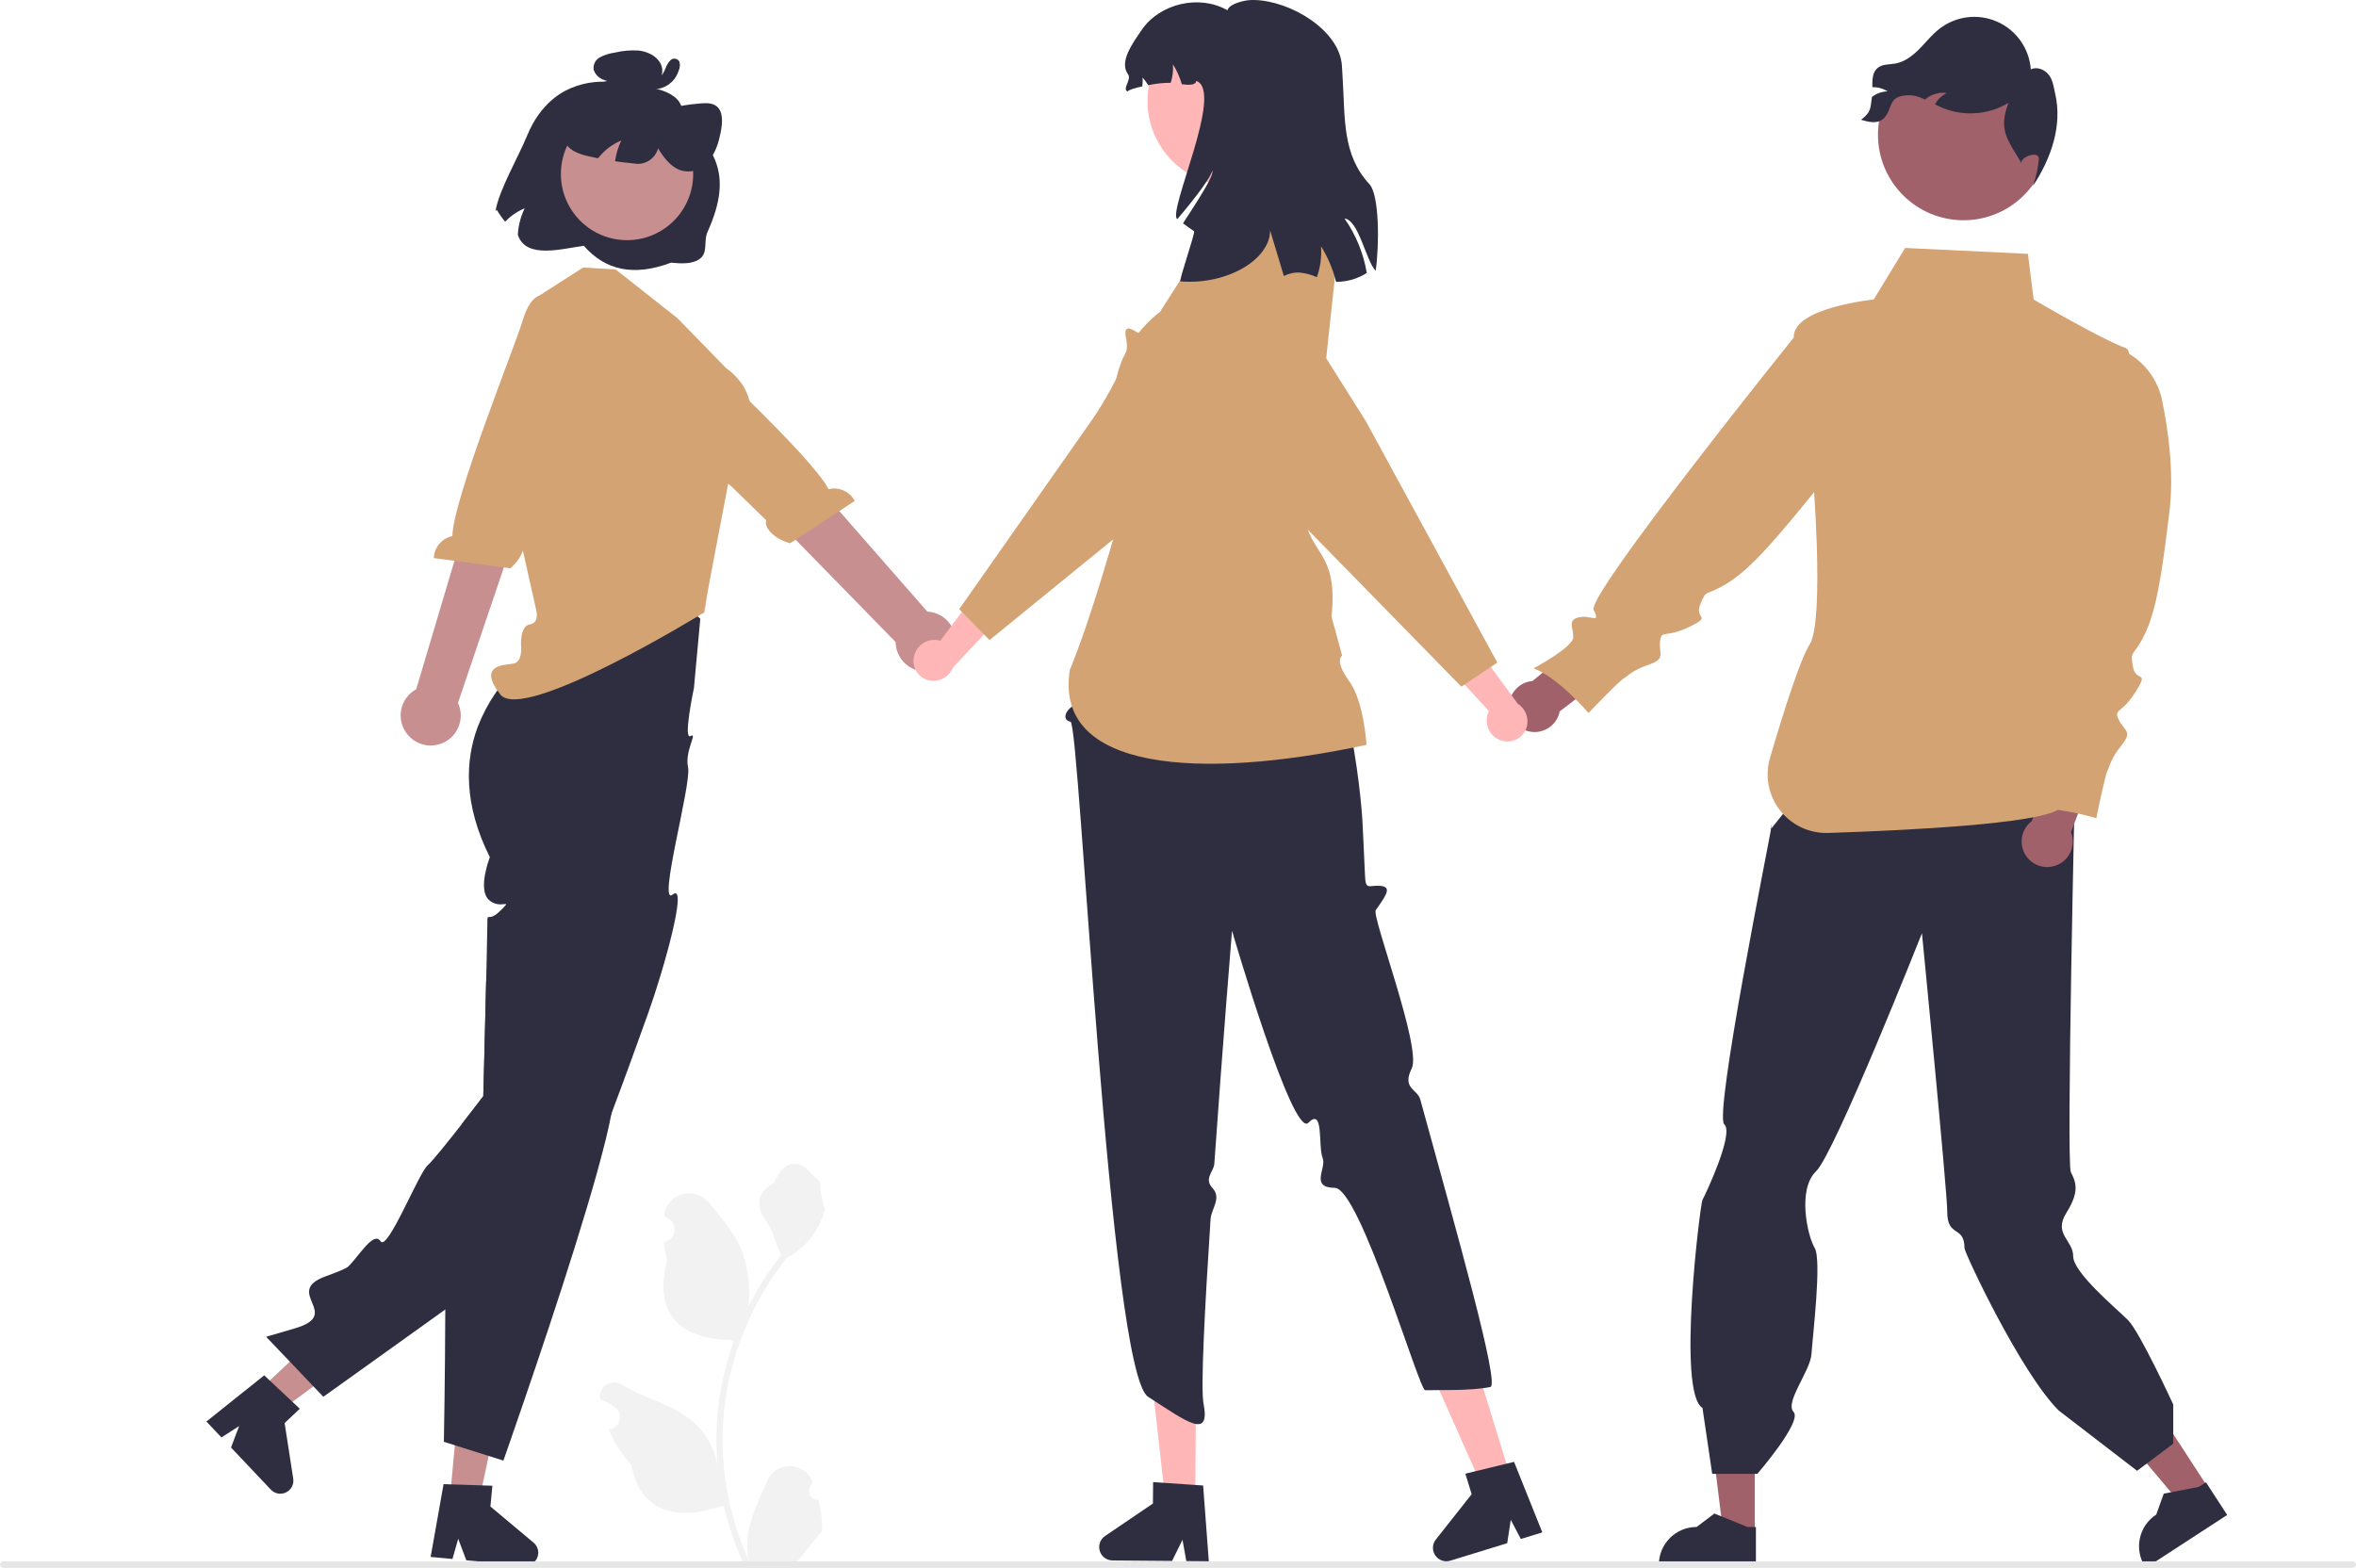
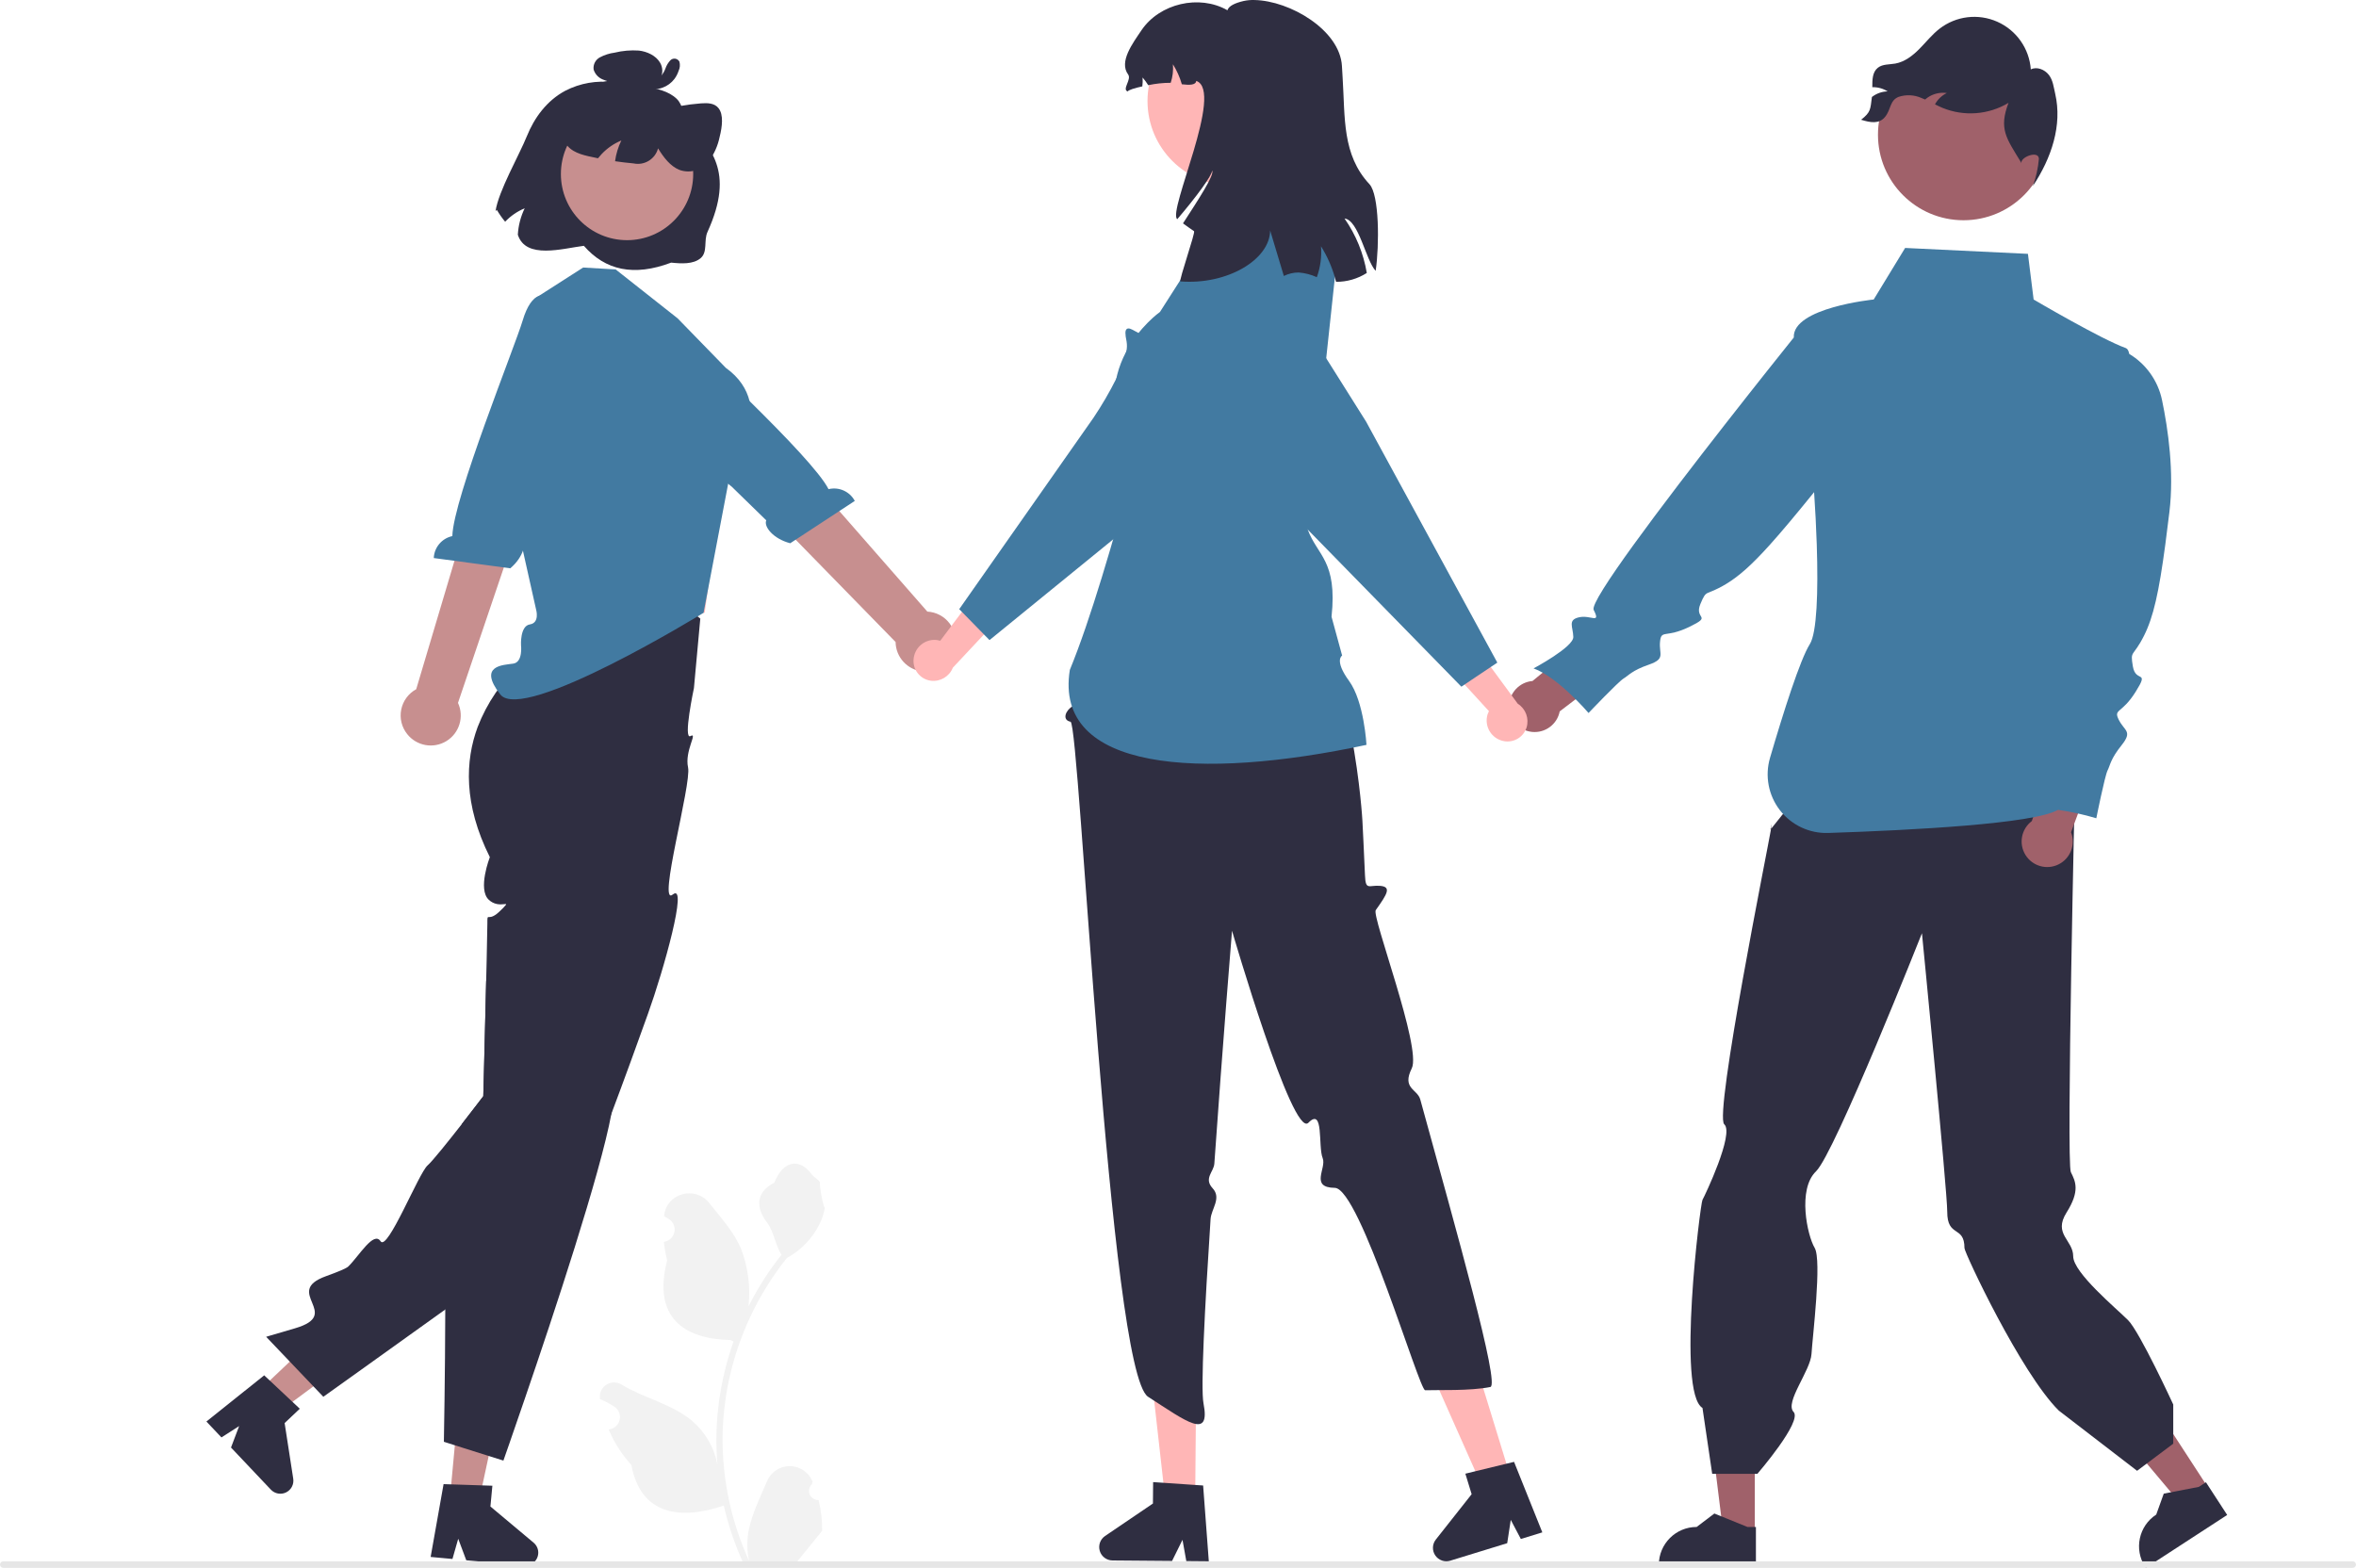
<svg xmlns="http://www.w3.org/2000/svg" width="722.73" height="481.009" viewBox="0 0 722.73 481.009" role="img" artist="Katerina Limpitsouni" source="https://undraw.co/">
  <polygon points="677.424 456.495 669.306 461.773 645.084 432.974 657.065 425.184 677.424 456.495" fill="#a0616a" />
  <path d="M921.851,674.273l-24.963,16.232-.205-.316a11.59,11.59,0,0,1,3.398-16.034l.001-0,2.31-6.424,10.757-2.073,2.179-1.417Z" transform="translate(-238.6348 -209.4957)" fill="#2f2e41" />
  <polygon points="538.307 470.326 528.625 470.325 524.019 432.977 538.309 432.978 538.307 470.326" fill="#a0616a" />
  <path d="M777.283,689.922l-29.776-.001v-.377a11.59,11.59,0,0,1,11.59-11.589h.001l5.439-4.126,10.148,4.127,2.599 0Z" transform="translate(-238.6348 -209.4957)" fill="#2f2e41" />
  <path d="M877.168,451.359l-86.829,1.909-8.607,10.758s.744-3.793.082.373-17.414,87.23-14.247,90.016-6.004,22.02-6.678,23.193-7.933,59.07,0,63.831l2.98,20.209h13.866s13.891-16.075,11.095-18.989,5.2-12.604,5.505-17.8,3.225-28.764.963-32.542-5.319-17.96.418-23.458,32.498-73.057,32.498-73.057,7.776,79.202,7.758,85.421c-.024,8.088,5.287,4.085,5.287,11.185,0,1.434,17.294,38.303,28.916,49.827l24.035,18.488,11.093-8.32V640.387s-10.28-22.298-13.866-25.884S874.612,599.94,874.612,594.919s-6.233-6.77-2.041-13.426,2.758-9.525,1.324-12.394,1.286-120.415,1.286-120.415Z" transform="translate(-238.6348 -209.4957)" fill="#2f2e41" />
  <circle cx="602.327" cy="41.33" r="26.238" fill="#a0616a" />
  <path d="M861.923,461.387l7.386-22.233,13.289,2.447-8.645,23.228a7.843,7.843,0,1,1-12.03-3.442Z" transform="translate(-238.6348 -209.4957)" fill="#a0616a" />
  <path d="M708.749,418.421l18.096-14.878,9.942,9.152L717.095,427.744a7.843,7.843,0,1,1-8.346-9.323Z" transform="translate(-238.6348 -209.4957)" fill="#a0616a" />
  <path d="M809.547,246.236c2.829.878,5.556,1.396,7.395-.924s1.359-4.973,4.095-6.092a9.679,9.679,0,0,1,6.989.324c.397.148.786.314,1.165.481.213-.185.425-.36.656-.527a8.337,8.337,0,0,1,6-1.461,8.18,8.18,0,0,0-3.633,3.467c.758.379,1.525.758,2.302,1.082a22.697,22.697,0,0,0,20.254-1.535c-3.032,7.987-.675,10.834,3.772,18.128l.176.425c-.444-1.914,5.371-4.123,5.371-1.35a33.127,33.127,0,0,1-1.849,8.32c5.704-8.588,9.069-18.636,6.859-28.278-.471-2.024-.684-4.197-1.969-5.842-1.285-1.636-3.651-2.598-5.519-1.673a17.396,17.396,0,0,0-27.992-12.48c-2.311,1.784-4.132,4.123-6.194,6.203-2.062,2.08-4.502,3.975-7.386,4.493-1.83.324-3.892.129-5.352,1.285-1.692,1.34-1.71,3.698-1.701,5.963a8.327,8.327,0,0,1,4.687,1.285,8.148,8.148,0,0,0-4.733,1.664.509.509,0,0,0-.074.055C812.366,243.056,812.569,243.86,809.547,246.236Z" transform="translate(-238.6348 -209.4957)" fill="#2f2e41" />
-   <path d="M901.86,332.238a21.716,21.716,0,0,0-10.058-14.167c-.191-.979-.531-1.606-1.052-1.791-7.458-2.651-28.277-14.899-28.277-14.899l-1.745-14.006L823.054,285.564,813.414,301.38s-24.972,2.51-24.509,11.652c-6.048,7.543-32.969,41.249-49.104,63.538-7.712,10.653-12.963,18.702-12.289,20.034,2.271,4.488-.919,1.46-4.488,2.271-3.569.811-1.839,2.92-1.758,6.029s-12.194,9.652-12.194,9.652c7.489,2.677,16.87,13.681,16.87,13.681s9.085-9.571,10.734-10.571,2.569-2.46,7.787-4.272c5.218-1.811,3.028-3.19,3.407-7.029.379-3.839,1.649-1,8.976-4.542s1.379-2.19,3.407-7.029c2.028-4.84,1.379-2.19,7.976-6.191,3.965-2.405,7.904-5.937,13.384-12.033,3.637-4.046,7.953-9.219,13.41-15.949.037-.046.072-.093.109-.139.367,5.456.649,10.914.817,16.088.477,14.703.022,27.101-2.118,30.515-3.004,4.792-8.089,20.829-12.222,34.91A17.995,17.995,0,0,0,799.469,465.041c25.642-.845,63.164-2.802,70.477-7.093a81.017,81.017,0,0,1,11.758,2.584s2.588-12.94,3.45-14.665c.863-1.725.863-3.45,4.313-7.764,3.451-4.313.863-4.313-.863-7.764-1.725-3.45.863-1.725,5.176-8.626,4.313-6.901,0-2.588-.863-7.764-.863-5.176,0-2.588,3.451-9.489,2.859-5.718,4.534-13.221,6.496-27.891.406-3.035.824-6.369,1.267-10.065C905.597,354.294,903.744,341.254,901.86,332.238Z" transform="translate(-238.6348 -209.4957)" fill="#D3A373" />
+   <path d="M901.86,332.238a21.716,21.716,0,0,0-10.058-14.167c-.191-.979-.531-1.606-1.052-1.791-7.458-2.651-28.277-14.899-28.277-14.899l-1.745-14.006L823.054,285.564,813.414,301.38s-24.972,2.51-24.509,11.652c-6.048,7.543-32.969,41.249-49.104,63.538-7.712,10.653-12.963,18.702-12.289,20.034,2.271,4.488-.919,1.46-4.488,2.271-3.569.811-1.839,2.92-1.758,6.029s-12.194,9.652-12.194,9.652c7.489,2.677,16.87,13.681,16.87,13.681s9.085-9.571,10.734-10.571,2.569-2.46,7.787-4.272c5.218-1.811,3.028-3.19,3.407-7.029.379-3.839,1.649-1,8.976-4.542s1.379-2.19,3.407-7.029c2.028-4.84,1.379-2.19,7.976-6.191,3.965-2.405,7.904-5.937,13.384-12.033,3.637-4.046,7.953-9.219,13.41-15.949.037-.046.072-.093.109-.139.367,5.456.649,10.914.817,16.088.477,14.703.022,27.101-2.118,30.515-3.004,4.792-8.089,20.829-12.222,34.91A17.995,17.995,0,0,0,799.469,465.041c25.642-.845,63.164-2.802,70.477-7.093a81.017,81.017,0,0,1,11.758,2.584s2.588-12.94,3.45-14.665c.863-1.725.863-3.45,4.313-7.764,3.451-4.313.863-4.313-.863-7.764-1.725-3.45.863-1.725,5.176-8.626,4.313-6.901,0-2.588-.863-7.764-.863-5.176,0-2.588,3.451-9.489,2.859-5.718,4.534-13.221,6.496-27.891.406-3.035.824-6.369,1.267-10.065C905.597,354.294,903.744,341.254,901.86,332.238Z" transform="translate(-238.6348 -209.4957)" fill="#427AA1" />
  <path d="M489.746,669.701a2.807,2.807,0,0,1-2.035-4.866l.192-.765q-.038-.092-.076-.184a7.539,7.539,0,0,0-13.907.052c-2.275,5.478-5.17,10.966-5.883,16.758a22.304,22.304,0,0,0,.392,7.671,89.419,89.419,0,0,1-8.134-37.139,86.303,86.303,0,0,1,.535-9.628q.444-3.931,1.231-7.807a90.455,90.455,0,0,1,17.938-38.337A24.073,24.073,0,0,0,490.01,585.069a18.364,18.364,0,0,0,1.67-5.018c-.487.064-1.838-7.359-1.47-7.815-.679-1.031-1.895-1.543-2.637-2.549-3.689-5.002-8.773-4.129-11.426,2.669-5.669,2.861-5.724,7.606-2.245,12.169,2.213,2.903,2.517,6.832,4.459,9.94-.2.256-.408.503-.607.759a91.04,91.04,0,0,0-9.502,15.054,37.846,37.846,0,0,0-2.259-17.579c-2.163-5.217-6.216-9.611-9.786-14.122-4.288-5.418-13.08-3.053-13.836,3.814q-.011.1-.021.199.795.449,1.557.952a3.808,3.808,0,0,1-1.535,6.93l-.078.012a37.891,37.891,0,0,0,.999,5.665c-4.58,17.71,5.307,24.16,19.424,24.45.312.16.615.32.927.471a92.926,92.926,0,0,0-5.002,23.539,88.138,88.138,0,0,0,.064,14.231l-.024-.168a23.289,23.289,0,0,0-7.95-13.448c-6.118-5.026-14.762-6.877-21.363-10.917a4.371,4.371,0,0,0-6.694,4.252q.013.088.027.176a25.58,25.58,0,0,1,2.869,1.382q.795.449,1.557.952a3.808,3.808,0,0,1-1.535,6.93l-.078.012c-.056.008-.104.016-.16.024a37.923,37.923,0,0,0,6.975,10.923c2.863,15.46,15.162,16.927,28.318,12.425h.008a92.897,92.897,0,0,0,6.24,18.218h22.293c.08-.248.152-.503.224-.751a25.328,25.328,0,0,1-6.169-.367c1.654-2.03,3.308-4.075,4.962-6.105a1.385,1.385,0,0,0,.104-.12c.839-1.039,1.686-2.069,2.525-3.108l0-.001a37.101,37.101,0,0,0-1.087-9.451Z" transform="translate(-238.6348 -209.4957)" fill="#f2f2f2" />
  <polygon points="79.642 426.488 85.793 432.989 114.354 411.829 105.276 402.234 79.642 426.488" fill="#c78f8f" />
  <path d="M328.356,639.579l-6.964-6.542-1.71-1.602-17.728,14.173,4.612,4.874,5.428-3.481-2.494,6.583,12.227,12.923a4,4,0,0,0,6.861-3.356l-2.639-17.071,4.65-4.397Z" transform="translate(-238.6348 -209.4957)" fill="#2f2e41" />
  <path d="M453.459,399.282l-1.95,21.29s-3.404,16.04-1.047,14.74-1.869,4.551-.756,9.626-9.507,42.914-4.697,38.994-2.78,23.16-7.58,36.52c-1.47,4.13-2.98,8.31-4.5,12.46-.3.84-.6,1.67-.91,2.51-1.97,5.4-3.94,10.72-5.83,15.74-.27.7-.53,1.4-.79,2.09-.01.02-.01.04-.02.04-6.22,16.37-11.55,29.25-13.68,31.38-1.11,1.11-18.72,13.83-36.47,26.57-18.63,13.37-37.41,26.77-37.41,26.77l-17.54-18.4s.42-.12,1.21-.36c1.46-.42,4.16-1.21,7.7-2.26,14.76-4.35-3.99-11.12,9.41-15.96,3.78-1.36,6.3-2.42,6.87-2.98,3.33-3.25,7.8-11,9.91-7.75s11.68-20.9,14.44-23.29c1.48-1.29,6.31-7.32,10.45-12.62,3.56-4.56,6.62-8.59,6.62-8.59s.06-2.16.15-5.6c.13-5.09.32-13,.52-20.92-.01-.01-.01-.01,0-.01.07-2.98.14-5.96.21-8.79.05-2.19.1-4.3.15-6.25.13-5.84.22-10.26.22-11.36,0-3.61,0-.8,2.85-2.98a12.888,12.888,0,0,0,1.21-1.08,14.59,14.59,0,0,0,1.68-1.79c.21-.45-1.1.16-2.8-.18a5.085,5.085,0,0,1-2.46-1.26c-3.58-3.22.28-13.12.28-13.12-8.14-16.28-7.55-29.63-3.74-39.92a51.208,51.208,0,0,1,13.21-19.35,47.803,47.803,0,0,1,7.23-5.67l.25-1.35,2.75-14.89a33.18,33.18,0,0,1,4.55-2.07,31.584,31.584,0,0,1,15.26-1.52,45.547,45.547,0,0,1,14.61,4.73A54.067,54.067,0,0,1,453.459,399.282Z" transform="translate(-238.6348 -209.4957)" fill="#2f2e41" />
  <polygon points="138.02 459.658 146.931 460.487 154.44 425.743 141.287 424.52 138.02 459.658" fill="#c78f8f" />
  <path d="M402.319,682.772,389.079,671.682l.6-6.38-3.08-.1-9.54-.31h-.01l-2.34-.08-3.97,22.34,6.69.62,1.77-6.2,2.47,6.6,3.54.33,14.17,1.32c.12.01.25.02.37.02a3.973,3.973,0,0,0,2.98-1.34,3.916,3.916,0,0,0,1.01-2.3A3.995,3.995,0,0,0,402.319,682.772Z" transform="translate(-238.6348 -209.4957)" fill="#2f2e41" />
  <path d="M426.189,551.162c-3.39,18.45-17.74,61.71-26.42,87.03-3.95,11.57-6.71,19.4-6.71,19.4l-4.5-1.42h-.01l-7.61-2.4-2.77-.88h-.01l-3.36-1.07s.39-20.66.43-40.58c.03-8.35-.01-16.58-.17-23.1-.18-7.11-.49-12.2-1-13.21-2.11-4.14,1.42-4.58,5.15-5.62,3.74-1.05.82-2.63-.63-5.99-.979-2.24.95-5.23,2.32-6.93a16.701,16.701,0,0,1,1.21-1.37s-.66-.23-1.84-.63c3.56-4.56,6.62-8.59,6.62-8.59s.06-2.16.15-5.6c.13-5.09.32-13,.52-20.92-.01-.01-.01-.01,0-.01.07-2.98.14-5.96.21-8.79,5.72,4.39,11.28,8.69,16.32,12.67a.051.051,0,0,1,.02.04c12.11,9.57,21.2,17.25,22.48,19.69C427.169,543.982,426.969,546.922,426.189,551.162Z" transform="translate(-238.6348 -209.4957)" fill="#2f2e41" />
  <path d="M960.365,690.5H239.635a1,1,0,0,1,0-2H960.365a1,1,0,1,1,0,2Z" transform="translate(-238.6348 -209.4957)" fill="#e6e6e6" />
  <polygon points="164.915 153.798 166.789 171.18 165.687 193.973 216.172 187.975 220.915 153.798 214.871 153.858 164.915 153.798" fill="#ffb6b6" />
-   <path d="M446.493,307.152l-19-15h0l-9.974-.58-14.799,9.481L399.096,319.54,390.526,340.358,403.096,396.54s1.179,4.032-1.911,4.516-2.719,6.427-2.719,6.427.629,5.15-2.371,5.604-11.0.454-4,9.454,62.366-25.04,62.366-25.04l8.041-42.194s15.595-20.946-1.2-32.942Z" transform="translate(-238.6348 -209.4957)" fill="#D3A373" />
+   <path d="M446.493,307.152l-19-15h0l-9.974-.58-14.799,9.481L399.096,319.54,390.526,340.358,403.096,396.54s1.179,4.032-1.911,4.516-2.719,6.427-2.719,6.427.629,5.15-2.371,5.604-11.0.454-4,9.454,62.366-25.04,62.366-25.04l8.041-42.194s15.595-20.946-1.2-32.942Z" transform="translate(-238.6348 -209.4957)" fill="#427AA1" />
  <path d="M363.549,434.71a9.157,9.157,0,0,1,2.763-13.767l23.899-80.205,14.944,7.524-26.027,76.875a9.207,9.207,0,0,1-15.58,9.573Z" transform="translate(-238.6348 -209.4957)" fill="#c78f8f" />
-   <path d="M406.152,300.31s-4.272-2.27-7.194,7.554c-2.339,7.865-21.321,54.713-21.563,66.103a7.194,7.194,0,0,0-5.696,6.733l23.469,3.145c4.101-3.459,5.177-8.131,3.59-9.517l5.096-13.917L425.112,316.132l-15.843-14.235Z" transform="translate(-238.6348 -209.4957)" fill="#D3A373" />
+   <path d="M406.152,300.31s-4.272-2.27-7.194,7.554c-2.339,7.865-21.321,54.713-21.563,66.103a7.194,7.194,0,0,0-5.696,6.733l23.469,3.145c4.101-3.459,5.177-8.131,3.59-9.517l5.096-13.917L425.112,316.132l-15.843-14.235Z" transform="translate(-238.6348 -209.4957)" fill="#427AA1" />
  <path d="M531.553,408.347a9.157,9.157,0,0,0-8.445-11.218L468.284,334.515,456.654,348.392l56.711,58.061a9.207,9.207,0,0,0,18.188,1.894Z" transform="translate(-238.6348 -209.4957)" fill="#c78f8f" />
-   <path d="M435.019,305.587s2.87-3.894,9.753,3.7c5.51,6.08,42.884,40.113,48.028,50.278a7.194,7.194,0,0,1,8.048,3.608l-19.801,12.985c-5.193-1.345-8.184-5.092-7.353-7.029l-10.613-10.345-38.316-30.732,8.129-19.687Z" transform="translate(-238.6348 -209.4957)" fill="#D3A373" />
+   <path d="M435.019,305.587s2.87-3.894,9.753,3.7c5.51,6.08,42.884,40.113,48.028,50.278a7.194,7.194,0,0,1,8.048,3.608l-19.801,12.985c-5.193-1.345-8.184-5.092-7.353-7.029l-10.613-10.345-38.316-30.732,8.129-19.687Z" transform="translate(-238.6348 -209.4957)" fill="#427AA1" />
  <path d="M699.015,436.613a6.427,6.427,0,0,1-4.031-8.007,6.165,6.165,0,0,1,.401-.937l-15.142-16.539,5.689-10.636,18.293,24.899a6.41,6.41,0,0,1,2.686,7.35,6.134,6.134,0,0,1-7.736,3.925h0Q699.094,436.641,699.015,436.613Z" transform="translate(-238.6348 -209.4957)" fill="#ffb6b6" />
-   <path d="M601.941,310.99a18.9,18.9,0,0,0-.157,7.1,16.911,16.911,0,0,0,.433,1.975c.678,2.426,1.322,4.662,1.944,6.68.365,1.253.741,2.434,1.1,3.53,2.072,6.398,3.69,10.02,4.838,10.782.556.373,1.115.714,1.656,1.048,2.776,1.698,4.787,2.929,3.442,6.064a8.877,8.877,0,0,1-.694,1.288,17.842,17.842,0,0,1-1.474,1.966,10.599,10.599,0,0,0-.844,1.11c-.335.496-.48.913-.3,1.292.228.465.859.697,2.213.762.215.01.461.023.726.022.085.006.174.002.273.003.174.002.371.004.572-.004,1.673-.032,3.832.849,6.142,2.194,6.818,3.971,14.854,11.965,14.951,12.065L686.93,420.164l.977-.655,2.322-1.56.803-.536.917-.616,3.99-2.67,2.017-1.347-12.941-23.759-1.408-2.583-1.208-2.228L657.695,338.841l-9.813-15.597-2.19-3.475-9.331-14.819a18.858,18.858,0,0,0-26-5.934q-.212.133-.421.272A18.905,18.905,0,0,0,601.941,310.99Z" transform="translate(-238.6348 -209.4957)" fill="#D3A373" />
+   <path d="M601.941,310.99a18.9,18.9,0,0,0-.157,7.1,16.911,16.911,0,0,0,.433,1.975c.678,2.426,1.322,4.662,1.944,6.68.365,1.253.741,2.434,1.1,3.53,2.072,6.398,3.69,10.02,4.838,10.782.556.373,1.115.714,1.656,1.048,2.776,1.698,4.787,2.929,3.442,6.064a8.877,8.877,0,0,1-.694,1.288,17.842,17.842,0,0,1-1.474,1.966,10.599,10.599,0,0,0-.844,1.11c-.335.496-.48.913-.3,1.292.228.465.859.697,2.213.762.215.01.461.023.726.022.085.006.174.002.273.003.174.002.371.004.572-.004,1.673-.032,3.832.849,6.142,2.194,6.818,3.971,14.854,11.965,14.951,12.065L686.93,420.164l.977-.655,2.322-1.56.803-.536.917-.616,3.99-2.67,2.017-1.347-12.941-23.759-1.408-2.583-1.208-2.228L657.695,338.841l-9.813-15.597-2.19-3.475-9.331-14.819a18.858,18.858,0,0,0-26-5.934q-.212.133-.421.272A18.905,18.905,0,0,0,601.941,310.99Z" transform="translate(-238.6348 -209.4957)" fill="#427AA1" />
  <polygon points="366.636 459.976 357.445 459.898 353.376 423.619 366.942 423.734 366.636 459.976" fill="#ffb6b6" />
  <path d="M607.709,665.232l-2.4-.16-9.79-.67-3.15-.21-.06,6.57-14.68,9.96a4.11,4.11,0,0,0,2.28,7.51l18.27.15,3.2-6.48,1.17,6.52,6.9.06Z" transform="translate(-238.6348 -209.4957)" fill="#2f2e41" />
  <polygon points="463.407 453.26 454.622 455.961 439.792 422.603 452.759 418.617 463.407 453.26" fill="#ffb6b6" />
  <path d="M703.088,657.982l-2.34.57-9.529,2.31-3.07.75,1.93,6.29-10.99,13.92a4.112,4.112,0,0,0,4.431,6.48l17.47-5.37,1.09-7.15,3.09,5.86,6.591-2.03Z" transform="translate(-238.6348 -209.4957)" fill="#2f2e41" />
  <path d="M586.783,364.418,569.243,415.392l-.579,4.079c-4.42,4.196,1.132,5.579-.949,6.685s-3.482,4.209-.676,4.763,11.85,199.373,23.781,207.093,19.191,13.304,17,2c-.883-4.554.366-28.972,2.172-56.508.205-3.121,3.438-6.424.633-9.458s.346-5.031.522-7.549c2.516-35.957,5.422-71.456,5.422-71.456s18.594,63.857,23.423,58.914,2.917,7.228,4.393,10.864c1.233,3.039-4.028,9.009,3.704,9.101s25.89,62.162,27.732,62.091c3.649-.139,13.908.254,20-1,3.008-.619-10.345-47.613-21.496-88.193-.889-3.236-5.729-3.311-2.616-9.559s-12.374-46.674-11.045-48.544c3.528-4.963,4.871-7.12,1.392-7.445s-4.507,1.583-4.695-3.231-.788-16.685-.788-16.685-2.52-46.949-20.166-72.888l-1.505-15.412Z" transform="translate(-238.6348 -209.4957)" fill="#2f2e41" />
-   <path d="M630.604,267.096l-23.261,3.312-1.404,16.843-11.478,17.955s-25.514,17.955-7.72,46.318c-6.771,24.433-13.504,47.865-19.922,63.487-5,31,39.793,33.971,91,23,0,0-.706-13.255-5.353-19.628s-2.117-7.764-2.117-7.764L647.101,398.716c1.837-17.208-4.367-18.753-7.283-26.704l8.853-82.494Z" transform="translate(-238.6348 -209.4957)" fill="#D3A373" />
+   <path d="M630.604,267.096l-23.261,3.312-1.404,16.843-11.478,17.955s-25.514,17.955-7.72,46.318c-6.771,24.433-13.504,47.865-19.922,63.487-5,31,39.793,33.971,91,23,0,0-.706-13.255-5.353-19.628s-2.117-7.764-2.117-7.764L647.101,398.716c1.837-17.208-4.367-18.753-7.283-26.704l8.853-82.494Z" transform="translate(-238.6348 -209.4957)" fill="#427AA1" />
  <path d="M518.94,411.288a6.428,6.428,0,0,1,7.13-5.435,6.169,6.169,0,0,1,.995.221l13.474-17.924,11.5,3.637-21.112,22.558a6.41,6.41,0,0,1-6.731,3.991,6.134,6.134,0,0,1-5.281-6.882v0Q518.926,411.371,518.94,411.288Z" transform="translate(-238.6348 -209.4957)" fill="#ffb6b6" />
-   <path d="M638.619,299.692c-.33-.41-.69-.81-1.07-1.2a18.832,18.832,0,0,0-20.83-4.24c-.34.14-.68.3-1.01.46-11.95,5.87-18.4,9.78-19.18,11.61-.27.62-.5,1.23-.73,1.82-.22.58-.43,1.13-.65,1.63-.92,2.14-1.98,3.47-4.68,2.87a10.805,10.805,0,0,1-2.57-.99c-.37-.18-.71-.37-1.03-.55-1.16-.64-2-1.1-2.57-.68-.55.41-.57,1.45-.07,3.86a8.049,8.049,0,0,1-.08,3.03,34.445,34.445,0,0,1-3.08,8.35,110.225,110.225,0,0,1-6.98,11.98l-23.79,33.92-1.61,2.29-1.76,2.51-14.04,20.02.83.85,3.48,3.55.77.79.7.72,1.81,1.85,1.7,1.73,37.93-30.9,4.23-3.45,7.58-6.18,15.53-12.65,29.39-27.2a18.705,18.705,0,0,0,6.05-13.35c0-.17.01-.33.01-.5A18.69,18.69,0,0,0,638.619,299.692Z" transform="translate(-238.6348 -209.4957)" fill="#D3A373" />
+   <path d="M638.619,299.692c-.33-.41-.69-.81-1.07-1.2a18.832,18.832,0,0,0-20.83-4.24c-.34.14-.68.3-1.01.46-11.95,5.87-18.4,9.78-19.18,11.61-.27.62-.5,1.23-.73,1.82-.22.58-.43,1.13-.65,1.63-.92,2.14-1.98,3.47-4.68,2.87a10.805,10.805,0,0,1-2.57-.99c-.37-.18-.71-.37-1.03-.55-1.16-.64-2-1.1-2.57-.68-.55.41-.57,1.45-.07,3.86a8.049,8.049,0,0,1-.08,3.03,34.445,34.445,0,0,1-3.08,8.35,110.225,110.225,0,0,1-6.98,11.98l-23.79,33.92-1.61,2.29-1.76,2.51-14.04,20.02.83.85,3.48,3.55.77.79.7.72,1.81,1.85,1.7,1.73,37.93-30.9,4.23-3.45,7.58-6.18,15.53-12.65,29.39-27.2a18.705,18.705,0,0,0,6.05-13.35c0-.17.01-.33.01-.5A18.69,18.69,0,0,0,638.619,299.692Z" transform="translate(-238.6348 -209.4957)" fill="#427AA1" />
  <circle cx="378.004" cy="30.996" r="25.992" fill="#ffb6b6" />
  <path d="M651.084,276.533a41.04,41.04,0,0,1,6.831,16.705,17.254,17.254,0,0,1-9.421,2.719c-.113-.437-.227-.874-.356-1.311a37.508,37.508,0,0,0-4.273-9.599,22.595,22.595,0,0,1-1.279,9.486,16.647,16.647,0,0,0-5.584-1.441,10.146,10.146,0,0,0-4.532,1.068c-1.635-5.423-3.14-10.408-4.209-13.986-.032,8.968-13.176,16.786-27.518,15.653-.518-.324,4.678-15.07,4.176-15.41-1.149-.761-2.266-1.586-3.383-2.396,4.694-7.252,9.793-15.022,8.919-16.187.065,1.441-5.083,8.369-10.683,14.908-3.108-2.282,14.552-39.415,5.827-42.426-.146,1.311-2.072,1.311-4.419,1.036a23.949,23.949,0,0,0-2.736-6.135,14.41,14.41,0,0,1-.68,5.682,33.09,33.09,0,0,0-6.896.728,22.102,22.102,0,0,0-1.732-2.363,14.074,14.074,0,0,1-.081,2.736c-2.315.502-4.225,1.085-4.5,1.554-1.813-.664,1.279-3.658.146-5.212-2.881-3.885,1.392-9.55,4.095-13.565,5.552-8.223,17.741-11.072,26.369-6.135.389-1.344,2.38-2.234,4.937-2.833a13.394,13.394,0,0,1,3.302-.308c11.007.194,26.288,9.275,26.887,20.266.049,1.101.13,2.299.21,3.577.777,12.302-.178,23.649,8.223,32.649,3.043,3.254,3.075,18.664,1.91,26.595C657.607,289.401,655.455,277.002,651.084,276.533Z" transform="translate(-238.6348 -209.4957)" fill="#2f2e41" />
  <path d="M400.249,251.299c-2.283,5.686-8.724,16.868-9.597,22.968l.393-.386a27.54,27.54,0,0,0,2.545,3.639,17.689,17.689,0,0,1,6.007-4.13,21.174,21.174,0,0,0-2.109,8.125c2.431,7.619,13.668,4.226,20.252,3.394,6.575,7.521,15.322,9.483,26.777,5.159,3.204.33,6.79.53,9.035-1.363s.908-5.399,2.116-8.05c8.603-18.887.664-25.701-6.082-34.265-1.484-1.885-1.478-4.697-3.285-6.495-2.506-2.492-6.348-3.259-9.89-3.873a5.368,5.368,0,0,0,4.715-2.333,4.842,4.842,0,0,0-.064-5.054c-1.267-2.1-3.899-3.322-6.439-3.627a24.45,24.45,0,0,0-7.452.641,13.334,13.334,0,0,0-4.512,1.442,3.693,3.693,0,0,0-1.923,3.743,4.784,4.784,0,0,0,2.829,3.049,12.522,12.522,0,0,0,3.198.875,25.088,25.088,0,0,0-14.715,2.576C406.371,240.361,402.54,245.616,400.249,251.299Z" transform="translate(-238.6348 -209.4957)" fill="#2f2e41" />
  <circle cx="192.353" cy="53.389" r="20.293" fill="#c78f8f" />
  <path d="M411.462,252.004c1.177,3.556,4.539,4.702,7.647,5.417.98.228,1.966.441,2.961.631.367-.459.758-.909,1.165-1.334a17.688,17.688,0,0,1,6.007-4.13,20.845,20.845,0,0,0-1.93,6.371q2.818.409,5.667.668a6.408,6.408,0,0,0,7.525-4.617c1.729,2.828,3.774,5.491,6.57,6.614a7.952,7.952,0,0,0,9.045-2.706,19.147,19.147,0,0,0,3.278-7.437c.794-3.149,1.234-6.777-.324-8.774-1.248-1.617-3.401-1.646-5.388-1.503a64.12,64.12,0,0,0-12.947,2.347l-.358.804c.726-4.361-.849-8.556-3.762-10.049-1.965-.998-4.329-.83-6.626-.628a30.197,30.197,0,0,0-8.653,1.673,16.621,16.621,0,0,0-7.842,6.263C411.46,244.711,410.447,248.933,411.462,252.004Z" transform="translate(-238.6348 -209.4957)" fill="#2f2e41" />
  <path d="M440.391,233.037c-.2-.059.319.017.139.022a1.65,1.65,0,0,0,.266-.037c.015-.003.217-.067.083-.02a1.629,1.629,0,0,0,.774-.505,6.748,6.748,0,0,0,1.106-1.969,7.07,7.07,0,0,1,1.521-2.536,1.74,1.74,0,0,1,2.776.424,4.052,4.052,0,0,1-.248,2.81,8.724,8.724,0,0,1-1.282,2.486,7.978,7.978,0,0,1-3.667,2.69,8.346,8.346,0,0,1-5.245.15,1.268,1.268,0,0,1-.051-2.319l2.867-1.174a1.256,1.256,0,1,1,1.017,2.296l-.005.002-2.867,1.174-.051-2.319a4.993,4.993,0,0,0,1.097.188,4.203,4.203,0,0,0,1.189-.05,5.211,5.211,0,0,0,1.1-.268,7.171,7.171,0,0,0,.67-.284q.119-.058.236-.12c-.006.003.328-.191.182-.1a7.08,7.08,0,0,0,1.039-.809,2.855,2.855,0,0,0,.312-.347,6.641,6.641,0,0,0,.454-.629,6.522,6.522,0,0,0,.666-1.476,6.608,6.608,0,0,0,.184-.663,2.717,2.717,0,0,1,.067-.365c.106-.286-.02.167.102.291l.528.389a.69.69,0,0,0,.591-.095q.094-.132-.041.044a4.098,4.098,0,0,0-.287.433,11.847,11.847,0,0,0-.513,1.088,11.937,11.937,0,0,1-1.19,2.247,4.042,4.042,0,0,1-4.428,1.693,1.266,1.266,0,0,1-.715-1.625A1.281,1.281,0,0,1,440.391,233.037Z" transform="translate(-238.6348 -209.4957)" fill="#2f2e41" />
</svg>
